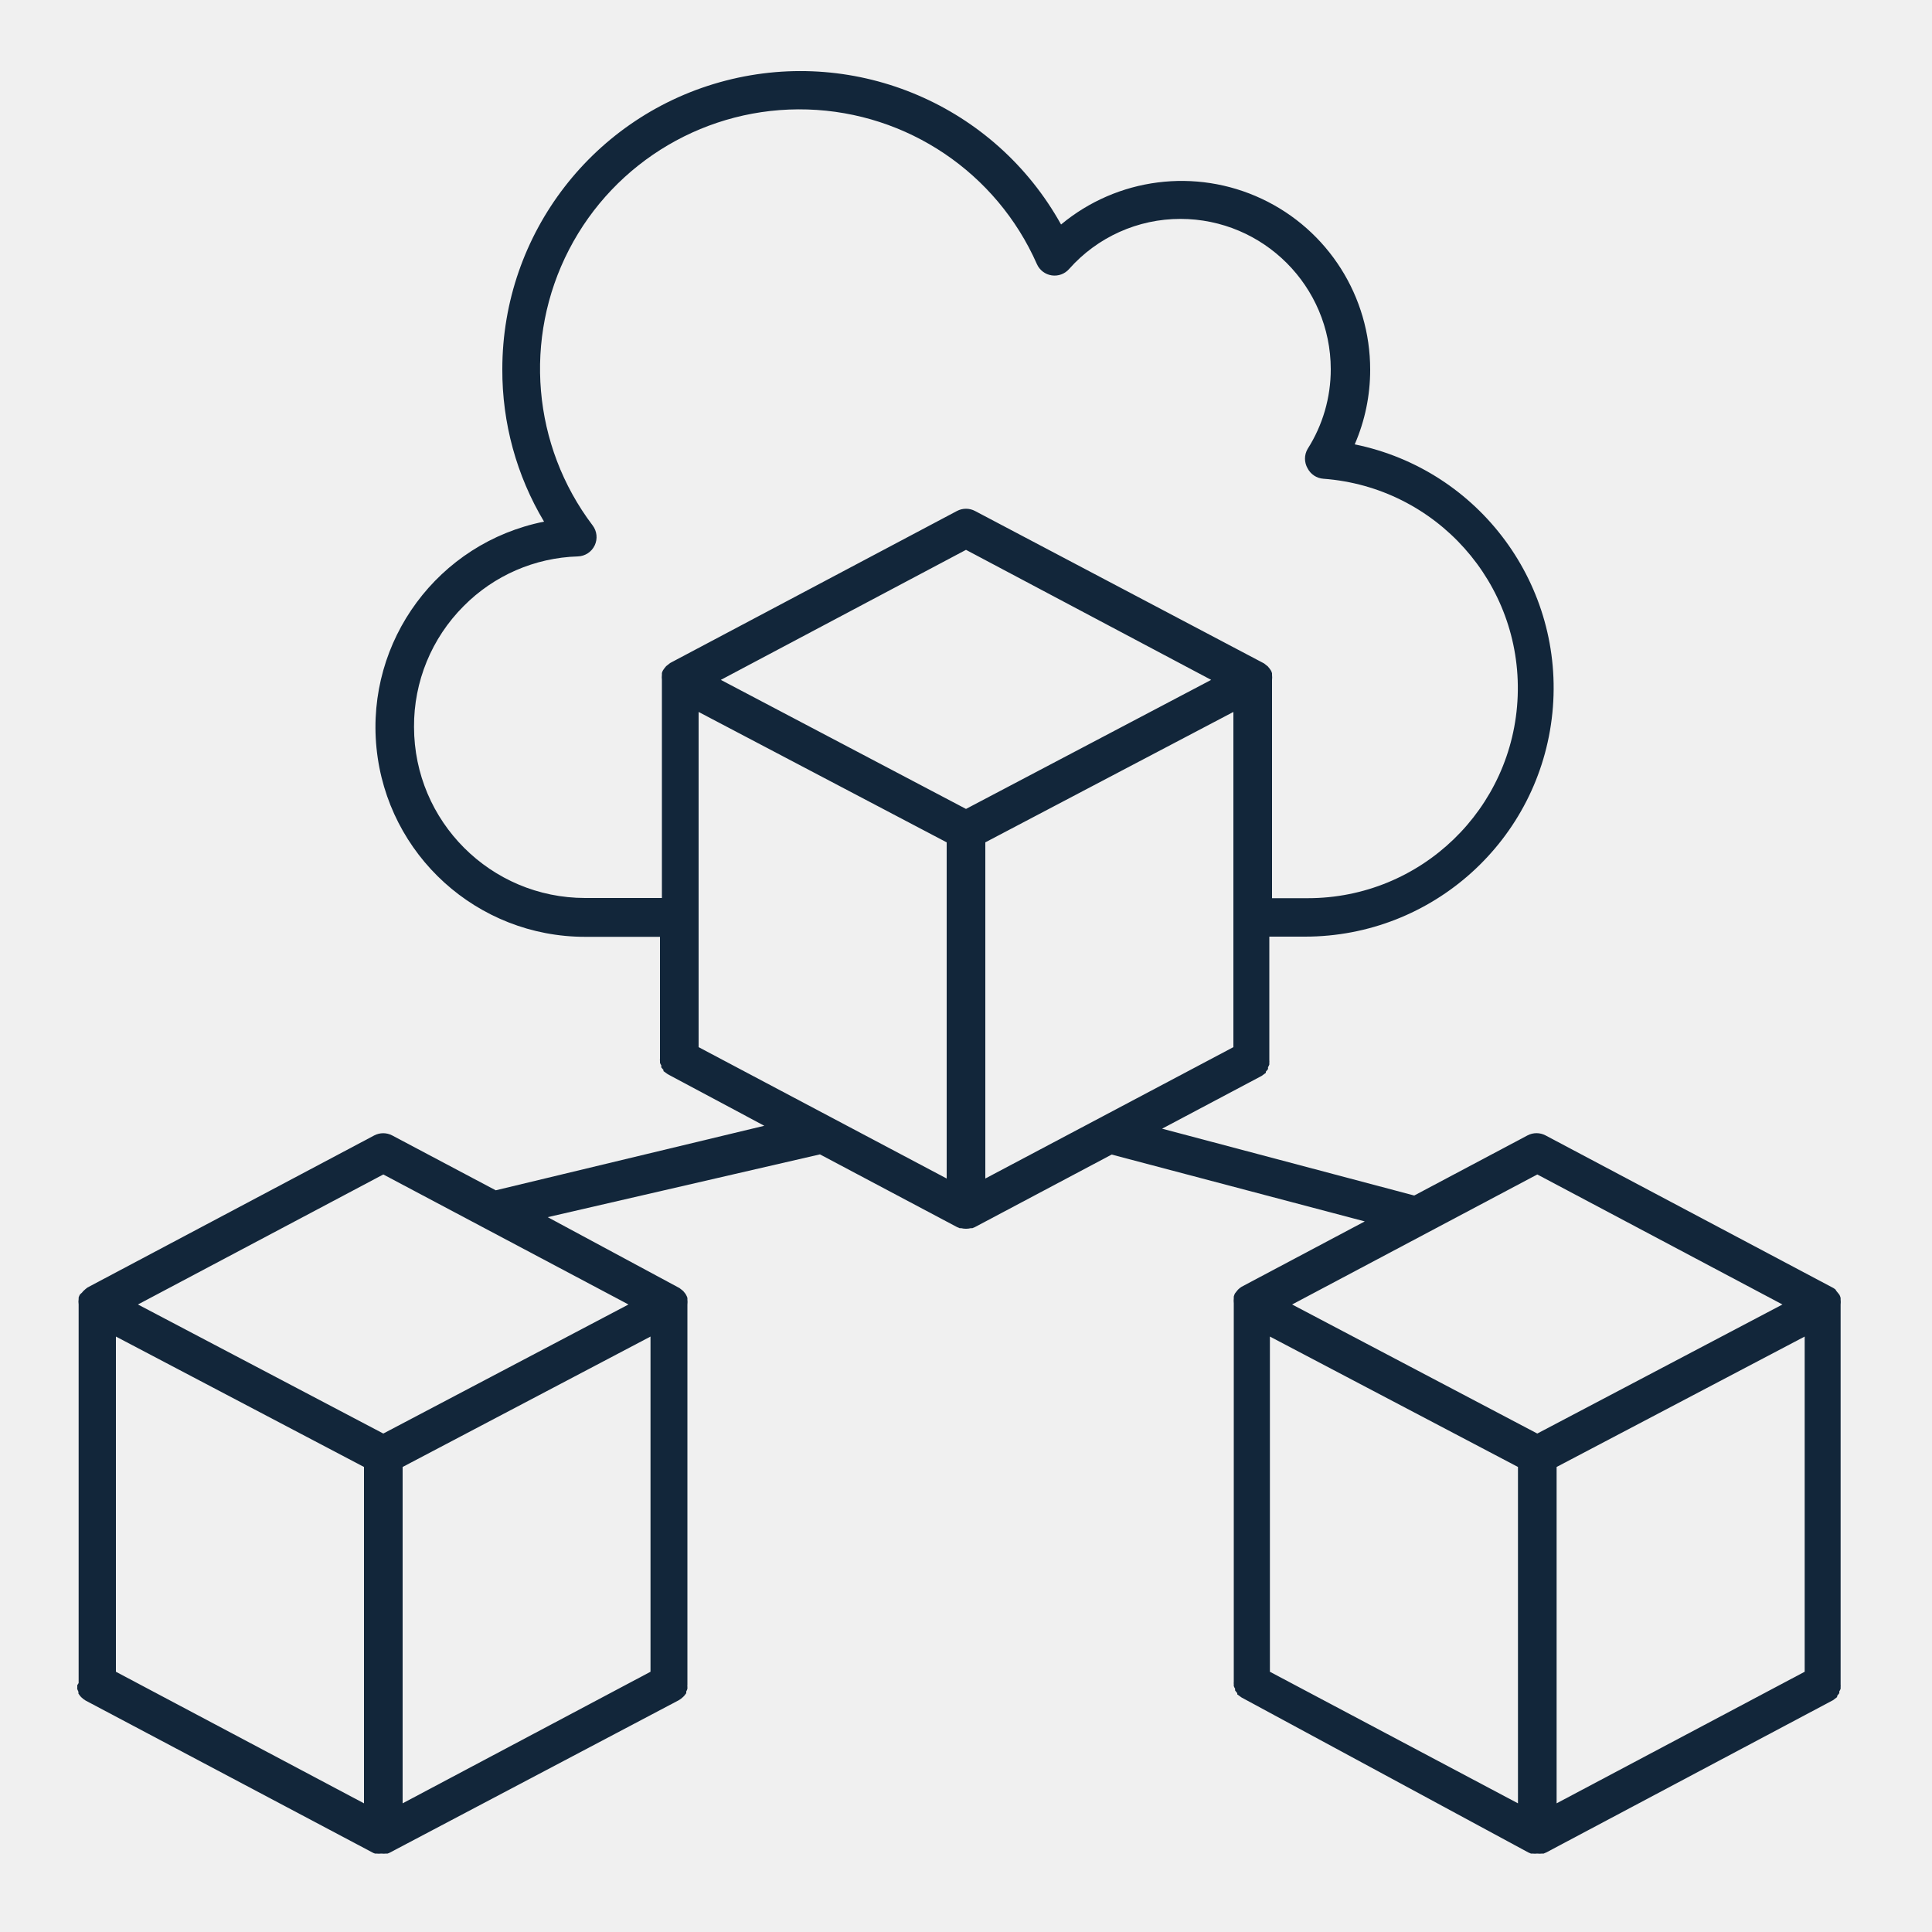
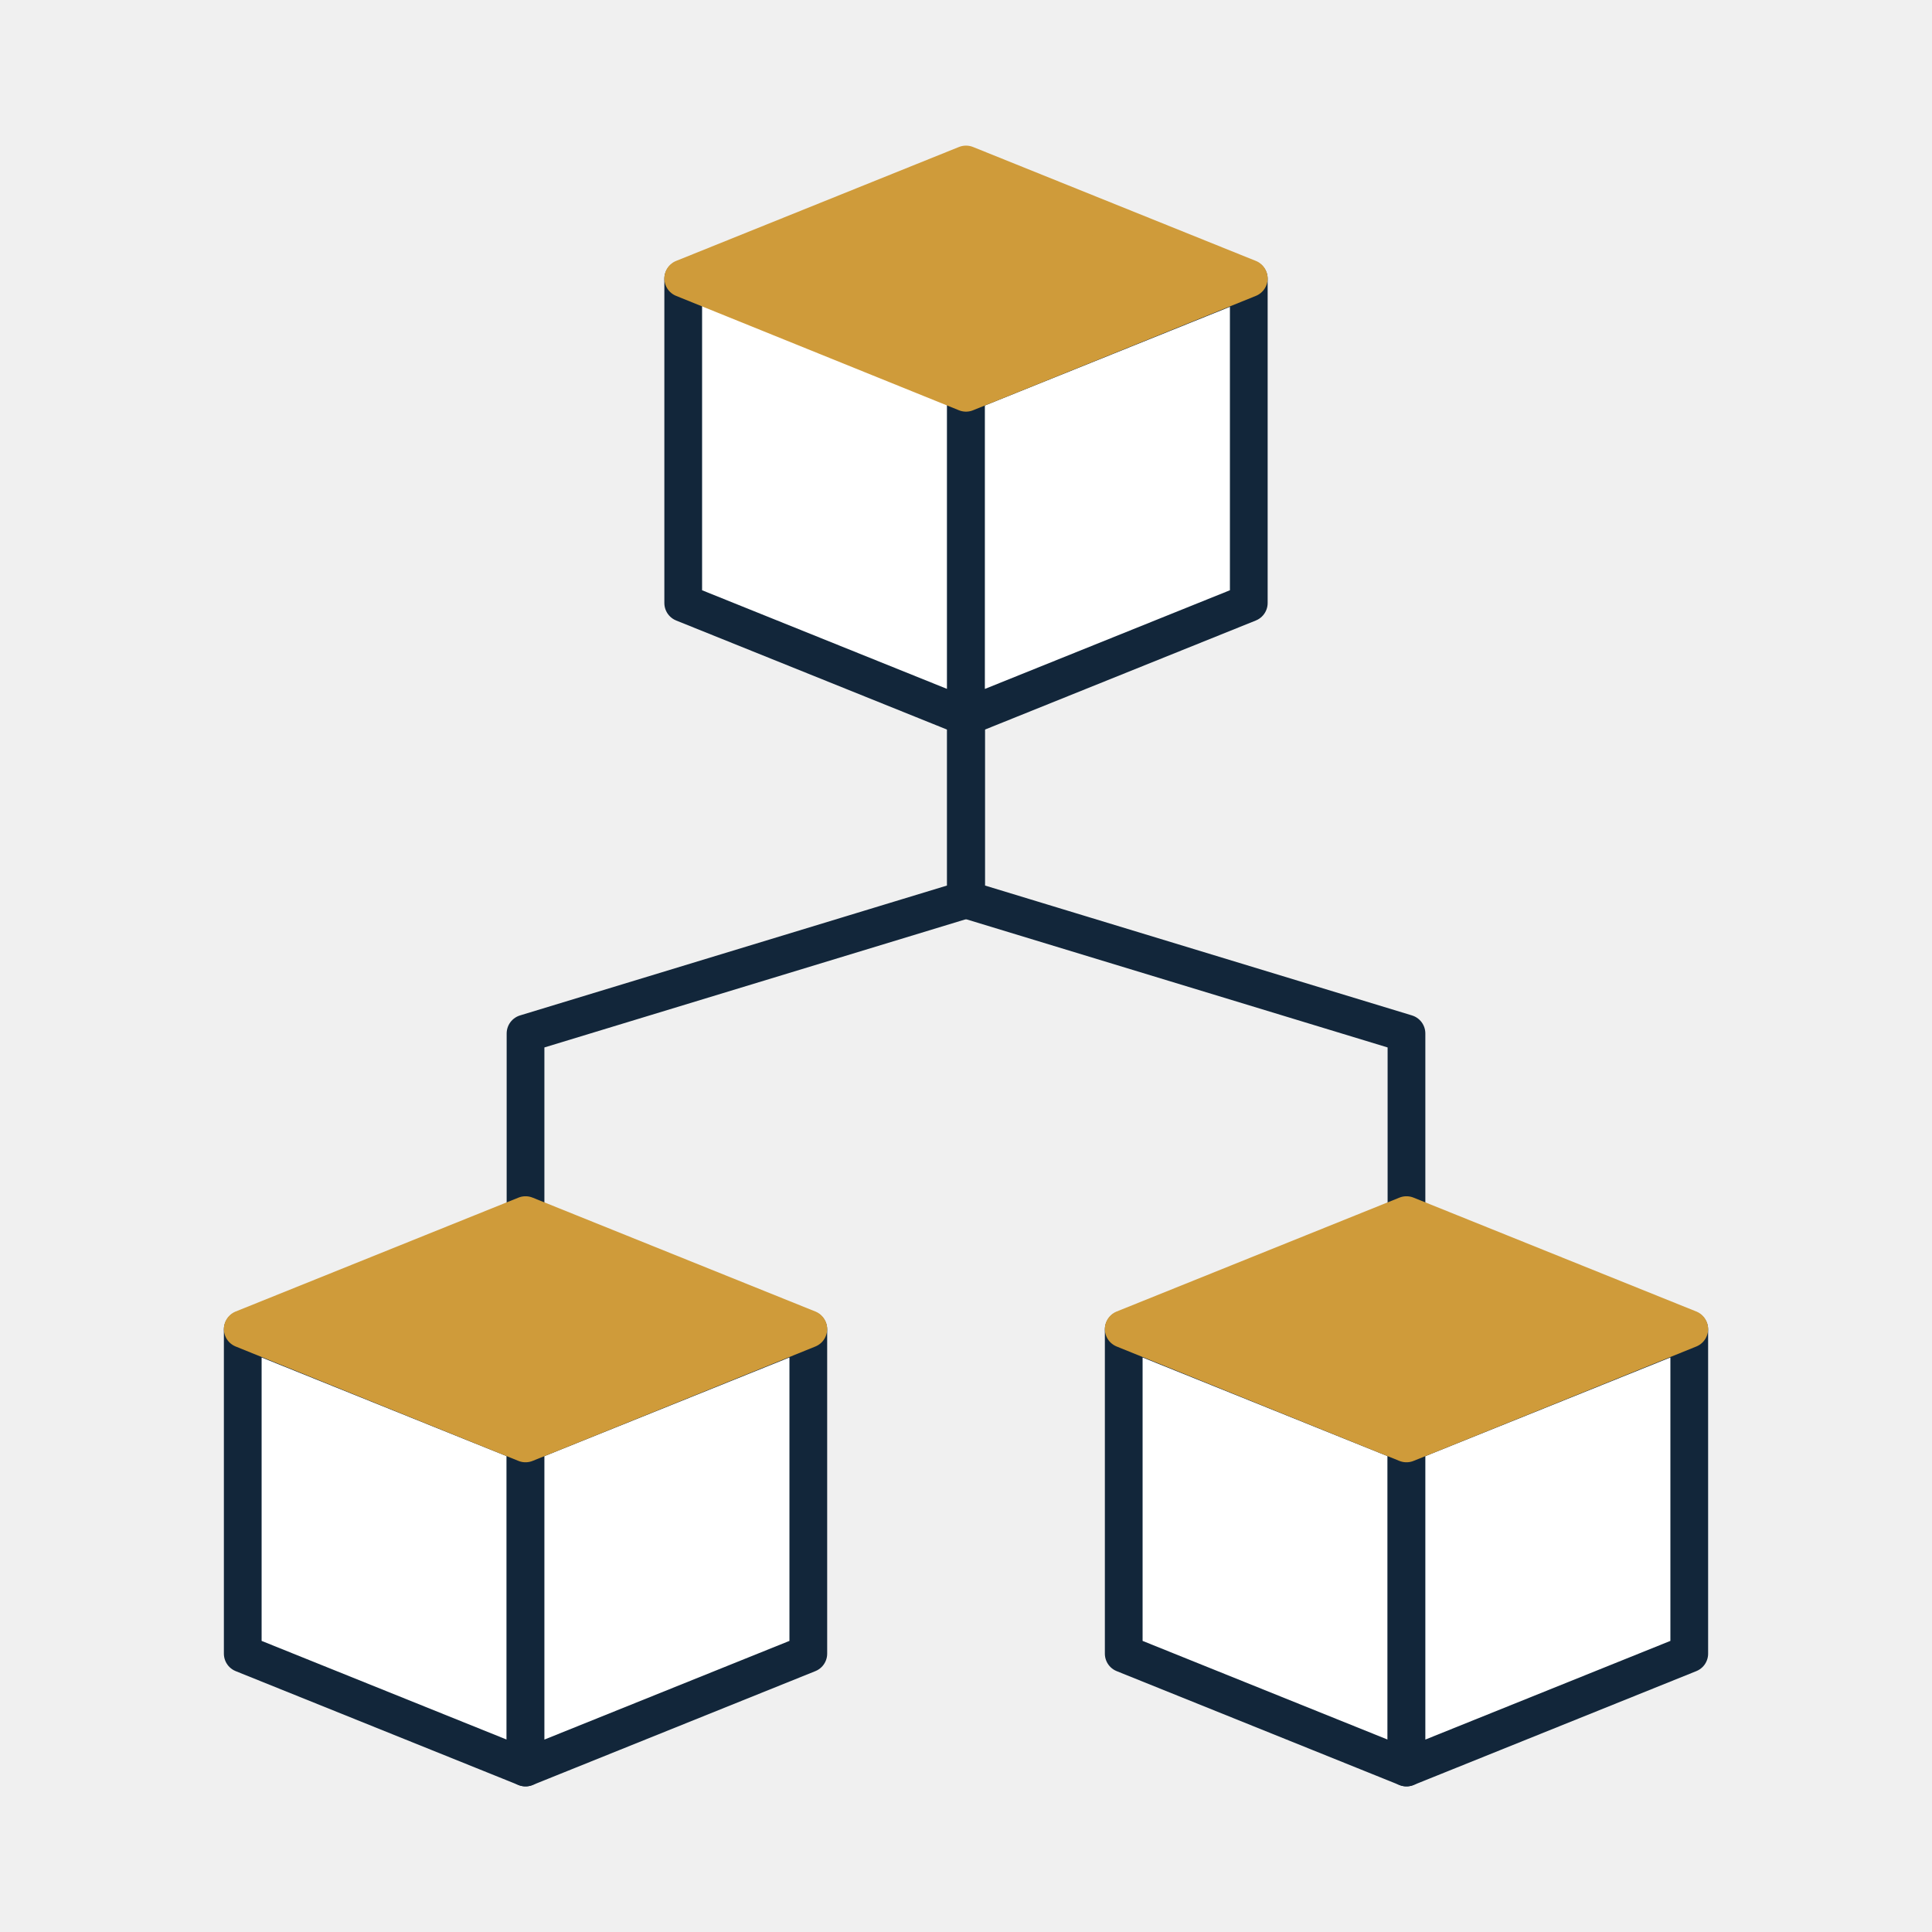
- <svg xmlns="http://www.w3.org/2000/svg" class="service-icon" data-name="Layer 39" viewBox="0 0 100 100">
-   <path fill="#12263A" d="M4,87.22l0,.11a.36.36,0,0,0,0,.1l.06.14a.73.73,0,0,0,0,.09l.1.14.06.06a1.16,1.16,0,0,0,.21.16l14.84,7.86a.59.59,0,0,0,.14.06l.07,0a1.15,1.15,0,0,0,.26,0,1.07,1.07,0,0,0,.25,0l.07,0a.59.59,0,0,0,.14-.06L35.14,88a1.16,1.16,0,0,0,.21-.16l.06-.06.11-.14,0-.09a.59.59,0,0,0,.06-.14l0-.1a.43.43,0,0,1,0-.11V67.53a1.24,1.24,0,0,0,0-.27s0-.05,0-.08a.77.77,0,0,0-.07-.16.47.47,0,0,0-.06-.09l-.09-.11-.1-.08-.09-.07h0l0,0L28.35,63l14.09-3.25,7.09,3.76.14.06.08,0a1.06,1.06,0,0,0,.5,0l.08,0,.14-.06,7.07-3.75,13.1,3.46-6.37,3.38,0,0h0l-.1.07-.09.08-.09.11-.07.09a.76.76,0,0,0-.06.16s0,0,0,.08a1.26,1.26,0,0,0,0,.27v19.6s0,0,0,0v0a.43.43,0,0,0,0,.11s0,.07,0,.1a.61.61,0,0,0,.07.14.25.25,0,0,0,0,.09,1.34,1.34,0,0,0,.11.14l0,.06.22.16L79.1,95.88l.14.06.08,0a1.07,1.07,0,0,0,.25,0,1,1,0,0,0,.25,0l.08,0,.14-.06L94.88,88l.21-.16,0-.06a1.34,1.34,0,0,0,.11-.14.25.25,0,0,0,0-.09.61.61,0,0,0,.07-.14s0-.07,0-.1a.43.43,0,0,0,0-.11v0s0,0,0,0V67.53a1.26,1.26,0,0,0,0-.27.3.3,0,0,0,0-.08.76.76,0,0,0-.06-.16l-.07-.09-.09-.11L95,66.74l-.1-.07h0s0,0,0,0L80,58.77a1,1,0,0,0-.94,0l-5.86,3.11L60.15,58.42l5.15-2.73.22-.16,0-.06.11-.13a.3.3,0,0,0,0-.1.61.61,0,0,0,.07-.14s0-.07,0-.1a.43.43,0,0,0,0-.11v0s0,0,0,0V48.48h1.85A12.87,12.87,0,0,0,70.12,23a9.67,9.67,0,0,0,.8-3.86,9.76,9.76,0,0,0-16-7.52A15.43,15.43,0,0,0,26,19.11,15.26,15.26,0,0,0,28.16,27a10.85,10.85,0,0,0,2.13,21.49h3.87V54.8s0,0,0,0v0a.43.43,0,0,0,0,.11s0,.07,0,.1a.61.61,0,0,0,.07.14.3.3,0,0,0,0,.1l.11.13,0,.06.22.16,5,2.67L25.66,61.61,20.3,58.77a1,1,0,0,0-.93,0L4.53,66.64l0,0h0l-.09.07a.73.73,0,0,0-.09.08.52.52,0,0,0-.1.11L4.14,67a.77.77,0,0,0-.07.16s0,0,0,.08a.84.84,0,0,0,0,.27v19.6s0,0,0,0A.43.43,0,0,1,4,87.22Zm74.57,6.12L65.73,86.53V69.18l12.84,6.75Zm14.84-6.81L80.57,93.34V75.93l12.84-6.75ZM79.57,60.79l12.69,6.73L79.57,74.2,66.88,67.52ZM50,41.87,37.31,35.19,50,28.46l12.69,6.73ZM63.84,54.2,51,61V43.6l12.84-6.75ZM34.67,34.33h0a.7.7,0,0,0-.1.08l-.09.07-.09.11a.86.86,0,0,0-.07.1.52.52,0,0,0-.06.15.3.3,0,0,0,0,.08,1.26,1.26,0,0,0,0,.27V46.48H30.29a8.86,8.86,0,0,1-8.86-8.85A8.77,8.77,0,0,1,24,31.37a8.68,8.68,0,0,1,5.91-2.57,1,1,0,0,0,.76-1.61,13.43,13.43,0,1,1,23-13.52,1,1,0,0,0,1.67.25,7.69,7.69,0,0,1,5.76-2.59,7.79,7.79,0,0,1,7.78,7.78,7.67,7.67,0,0,1-1.2,4.13,1,1,0,0,0,0,1,1,1,0,0,0,.82.54,10.87,10.87,0,0,1-.81,21.71H65.84V35.2a1.26,1.26,0,0,0,0-.27.3.3,0,0,0,0-.08.52.52,0,0,0-.06-.15.86.86,0,0,0-.07-.1l-.09-.11-.09-.07a.7.7,0,0,0-.1-.08h0l0,0L50.47,26.45a1,1,0,0,0-.94,0L34.7,34.31ZM36.16,54.2V36.85L49,43.6V61ZM33.67,86.53,20.84,93.34V75.93l12.83-6.75ZM19.84,60.79l12.69,6.73L19.84,74.2,7.14,67.52ZM6,69.18l12.84,6.75V93.34L6,86.53Z" />
+ <svg xmlns="http://www.w3.org/2000/svg" viewBox="0 0 512 512">
+   <polyline points="256 104.09 256 189.98 181.06 159.8 181.06 73.91" fill="#fff" stroke="#12263a" stroke-linecap="round" stroke-linejoin="round" stroke-width="10" />
+   <polygon points="330.94 159.8 256 189.98 256 104.09 330.94 73.91 330.94 159.8" fill="#fff" stroke="#12263a" stroke-linecap="round" stroke-linejoin="round" stroke-width="10" />
+   <polygon points="256 43.59 181.06 73.78 256 104.09 330.94 73.78 256 43.59" fill="#cf9b3a" stroke="#cf9b3a" stroke-linecap="round" stroke-linejoin="round" stroke-width="10" />
+   <polyline points="256 189.98 256 238.37 139.27 273.88 139.27 322.02" fill="none" stroke="#12263a" stroke-linecap="round" stroke-linejoin="round" stroke-width="10" />
+   <polyline points="256 189.98 256 238.37 372.73 273.88 372.73 322.02" fill="none" stroke="#12263a" stroke-linecap="round" stroke-linejoin="round" stroke-width="10" />
+   <polygon points="139.27 468.41 64.33 438.23 64.33 352.34 139.27 382.52 139.27 468.41" fill="#fff" stroke="#12263a" stroke-linecap="round" stroke-linejoin="round" stroke-width="10" />
+   <polygon points="214.21 438.23 139.27 468.41 139.27 382.52 214.21 352.34 214.21 438.23" fill="#fff" stroke="#12263a" stroke-linecap="round" stroke-linejoin="round" stroke-width="10" />
+   <polygon points="139.27 322.02 64.33 352.2 139.27 382.52 214.21 352.2 139.27 322.02" fill="#cf9b3a" stroke="#cf9b3a" stroke-linecap="round" stroke-linejoin="round" stroke-width="10" />
+   <polygon points="372.73 468.41 297.8 438.23 297.8 352.34 372.73 382.52 372.73 468.41" fill="#fff" stroke="#12263a" stroke-linecap="round" stroke-linejoin="round" stroke-width="10" />
+   <polygon points="447.67 438.23 372.73 468.41 372.73 382.52 447.67 352.34 447.67 438.23" fill="#fff" stroke="#12263a" stroke-linecap="round" stroke-linejoin="round" stroke-width="10" />
+   <polygon points="372.73 322.02 297.8 352.2 372.73 382.52 447.67 352.2 372.73 322.02" fill="#cf9b3a" stroke="#cf9b3a" stroke-linecap="round" stroke-linejoin="round" stroke-width="10" />
</svg>
